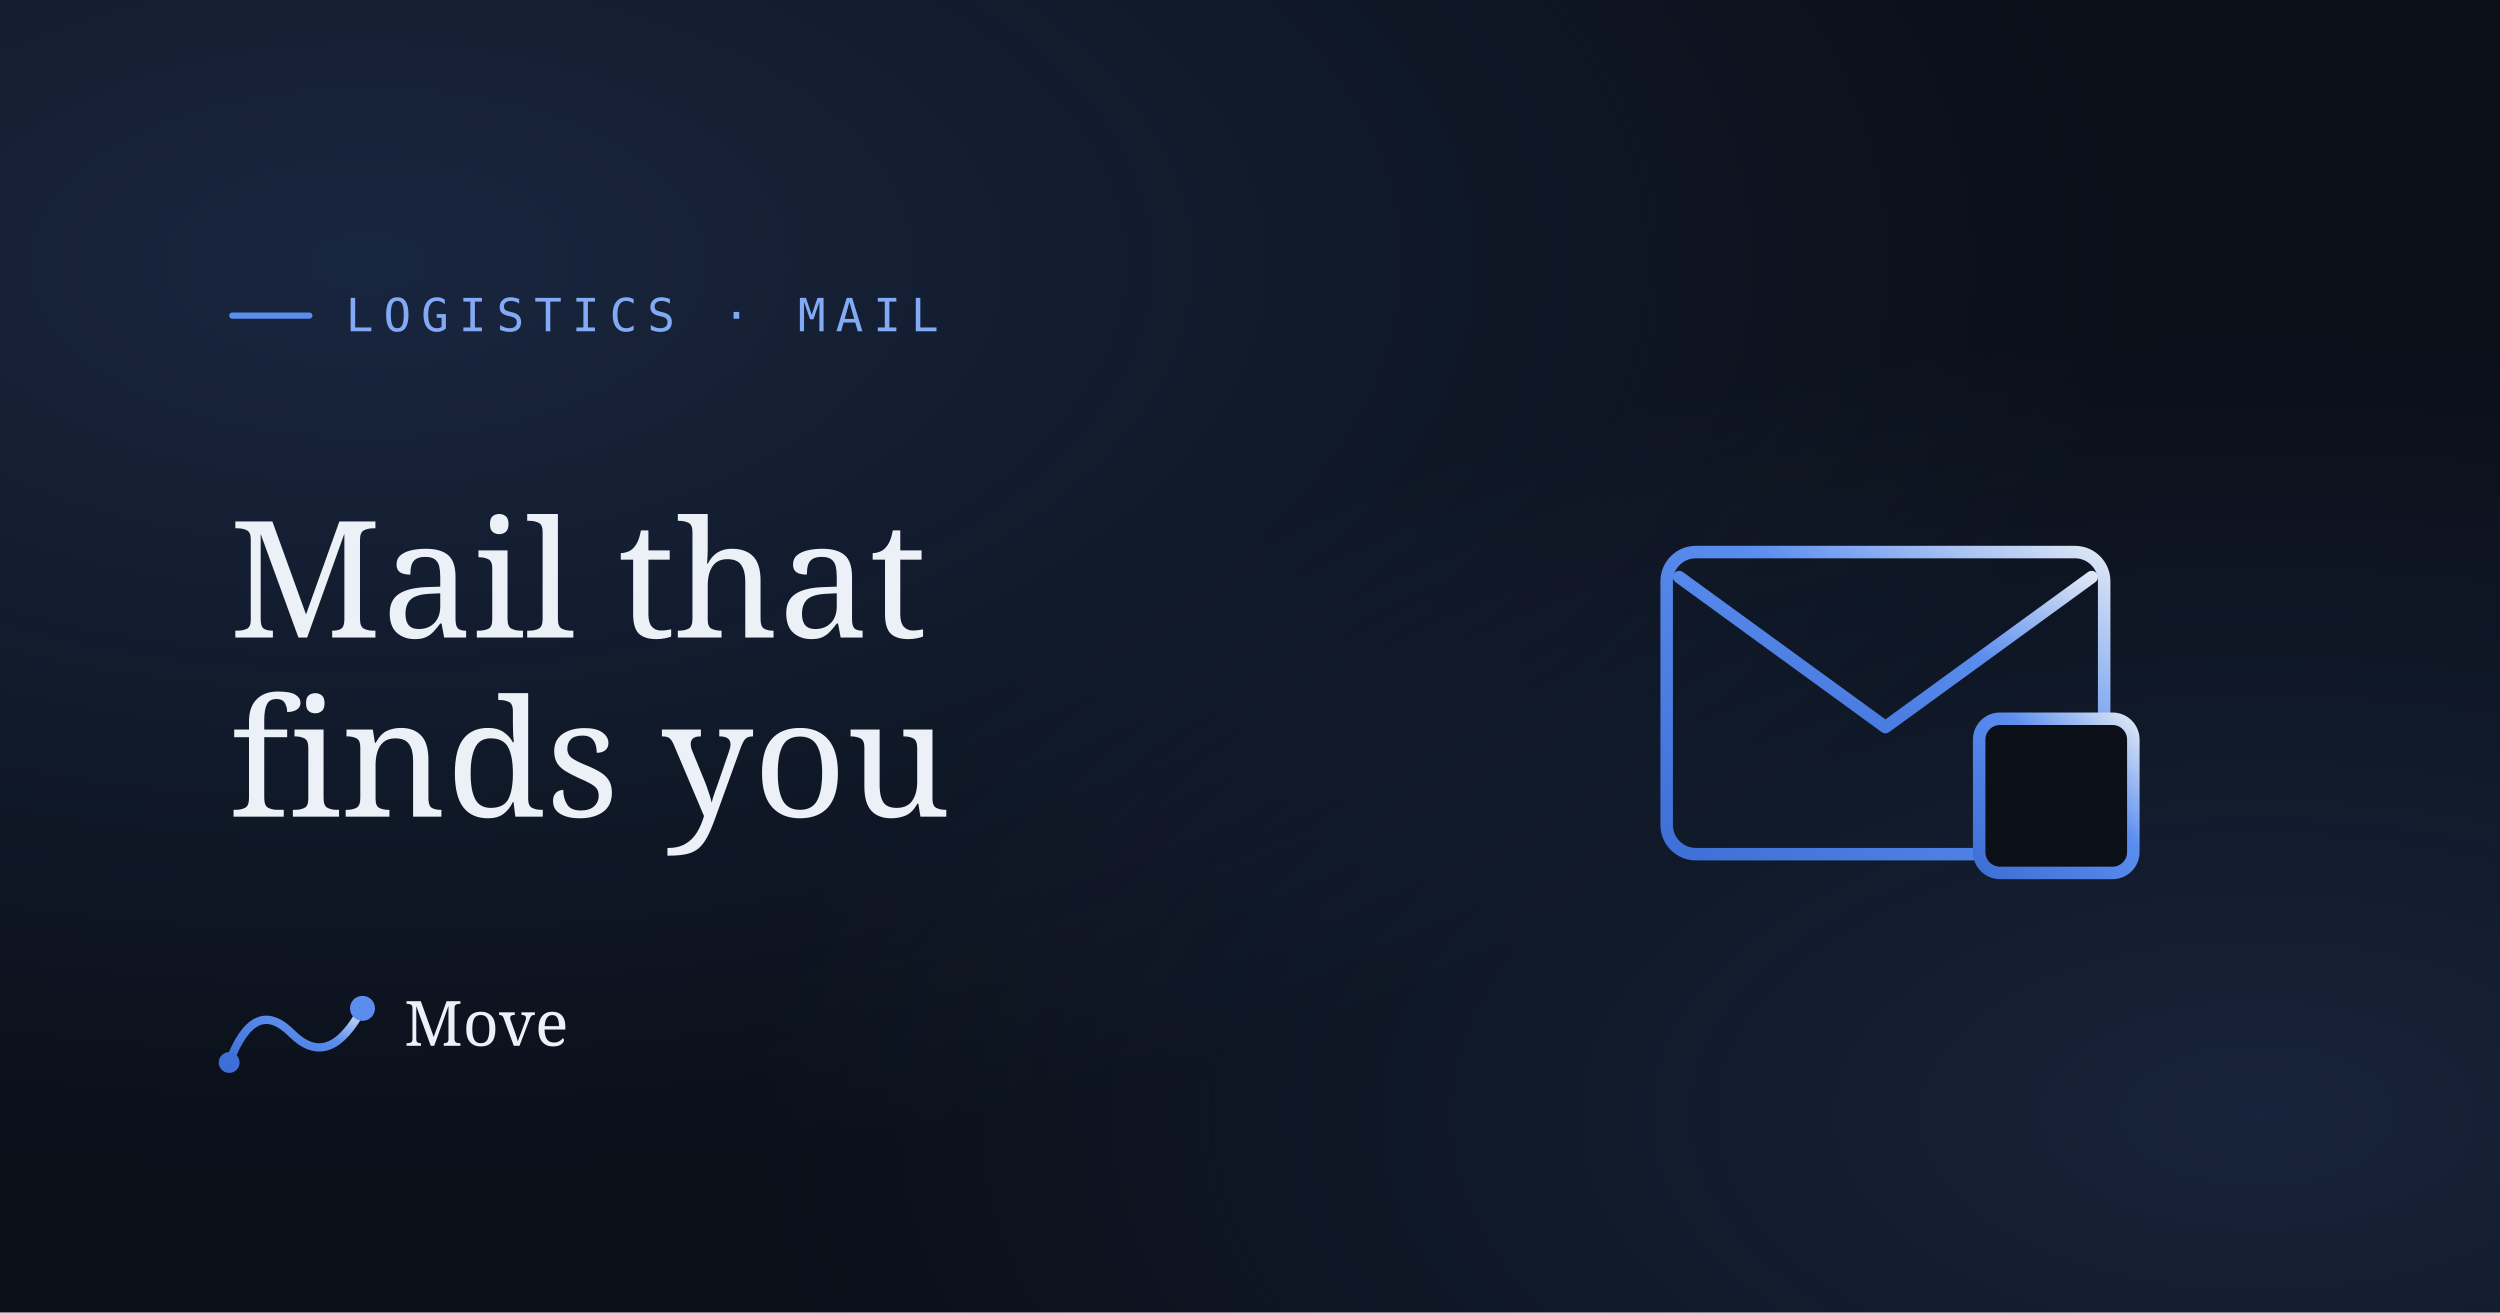
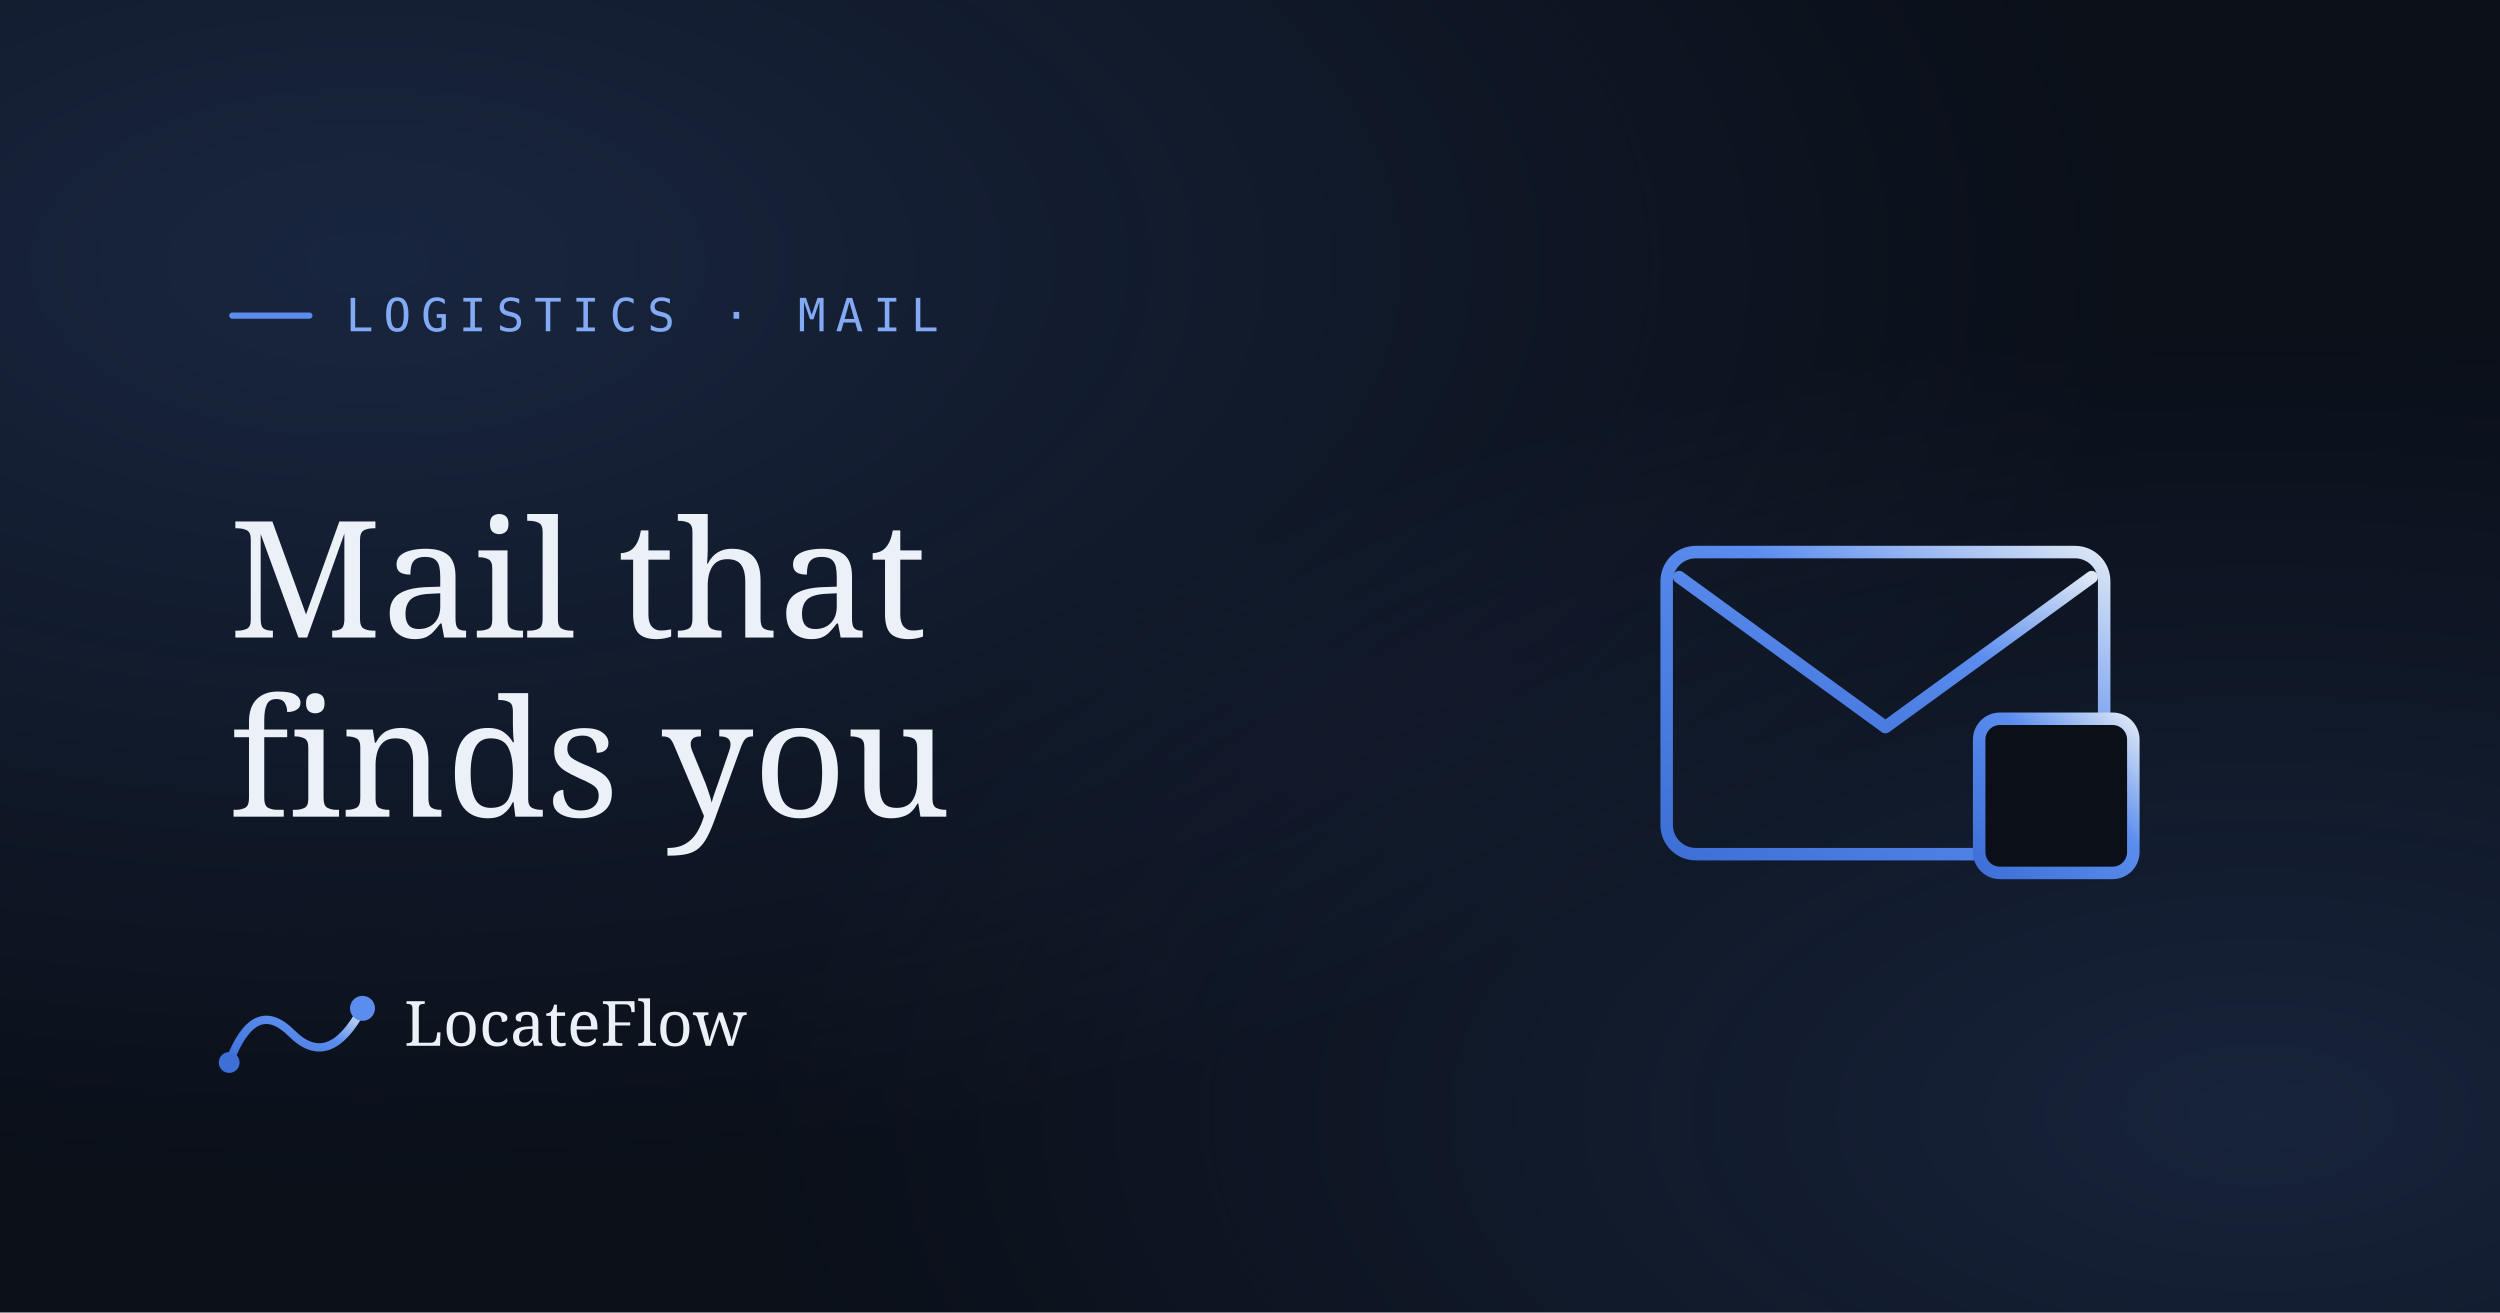
<svg xmlns="http://www.w3.org/2000/svg" viewBox="0 0 1200 630" fill="none" role="img" aria-label="Mail and packages at a new home">
  <defs>
    <linearGradient id="flow" x1="0" y1="1" x2="1" y2="0">
      <stop offset="0%" stop-color="#3D6FD6" />
      <stop offset="60%" stop-color="#5B8DEF" />
      <stop offset="100%" stop-color="#DDE7F5" />
    </linearGradient>
    <radialGradient id="tr" cx="0.15" cy="0.2" r="0.7">
      <stop offset="0%" stop-color="#5B8DEF" stop-opacity="0.18" />
      <stop offset="100%" stop-color="#5B8DEF" stop-opacity="0" />
    </radialGradient>
    <radialGradient id="br" cx="0.9" cy="0.85" r="0.6">
      <stop offset="0%" stop-color="#5B8DEF" stop-opacity="0.16" />
      <stop offset="100%" stop-color="#5B8DEF" stop-opacity="0" />
    </radialGradient>
  </defs>
  <rect width="1200" height="630" fill="#0A0F18" />
  <rect width="1200" height="630" fill="url(#tr)" />
  <rect width="1200" height="630" fill="url(#br)" />
  <rect x="110" y="150" width="40" height="3" rx="1.5" fill="#5B8DEF" />
  <text x="166" y="159" font-family="'Geist Mono', ui-monospace, monospace" font-size="22" letter-spacing="0.22em" fill="#83AAF5">LOGISTICS · MAIL</text>
  <text x="110" y="306" font-family="Playfair Display, Didot, Georgia, serif" font-size="78" font-weight="500" fill="#ECF1F8" letter-spacing="0">Mail that</text>
  <text x="110" y="392" font-family="Playfair Display, Didot, Georgia, serif" font-size="78" font-weight="500" fill="#ECF1F8" letter-spacing="0">finds you</text>
  <g transform="translate(800,225)" stroke="url(#flow)" stroke-width="6" stroke-linecap="round" stroke-linejoin="round">
    <rect x="0" y="40" width="210" height="145" rx="14" />
    <path d="M6 52 L105 124 L204 52" />
    <rect x="150" y="120" width="74" height="74" rx="10" fill="#0A0F18" />
    <line x1="150" y1="157" x2="224" y2="157" />
    <line x1="187" y1="120" x2="187" y2="194" />
  </g>
  <g transform="translate(110,470)">
    <path d="M0 40 Q 12 8, 30 26 T 64 14" stroke="url(#flow)" stroke-width="4" fill="none" stroke-linecap="round" />
    <circle cx="0" cy="40" r="5" fill="#3D6FD6" />
    <circle cx="64" cy="14" r="6" fill="#5B8DEF" />
-     <text x="84" y="32" font-family="Playfair Display, Didot, Georgia, serif" font-size="30" fill="#ECF1F8">Move</text>
+     <text x="84" y="32" font-family="Playfair Display, Didot, Georgia, serif" font-size="30" fill="#ECF1F8">LocateFlow</text>
  </g>
</svg>
